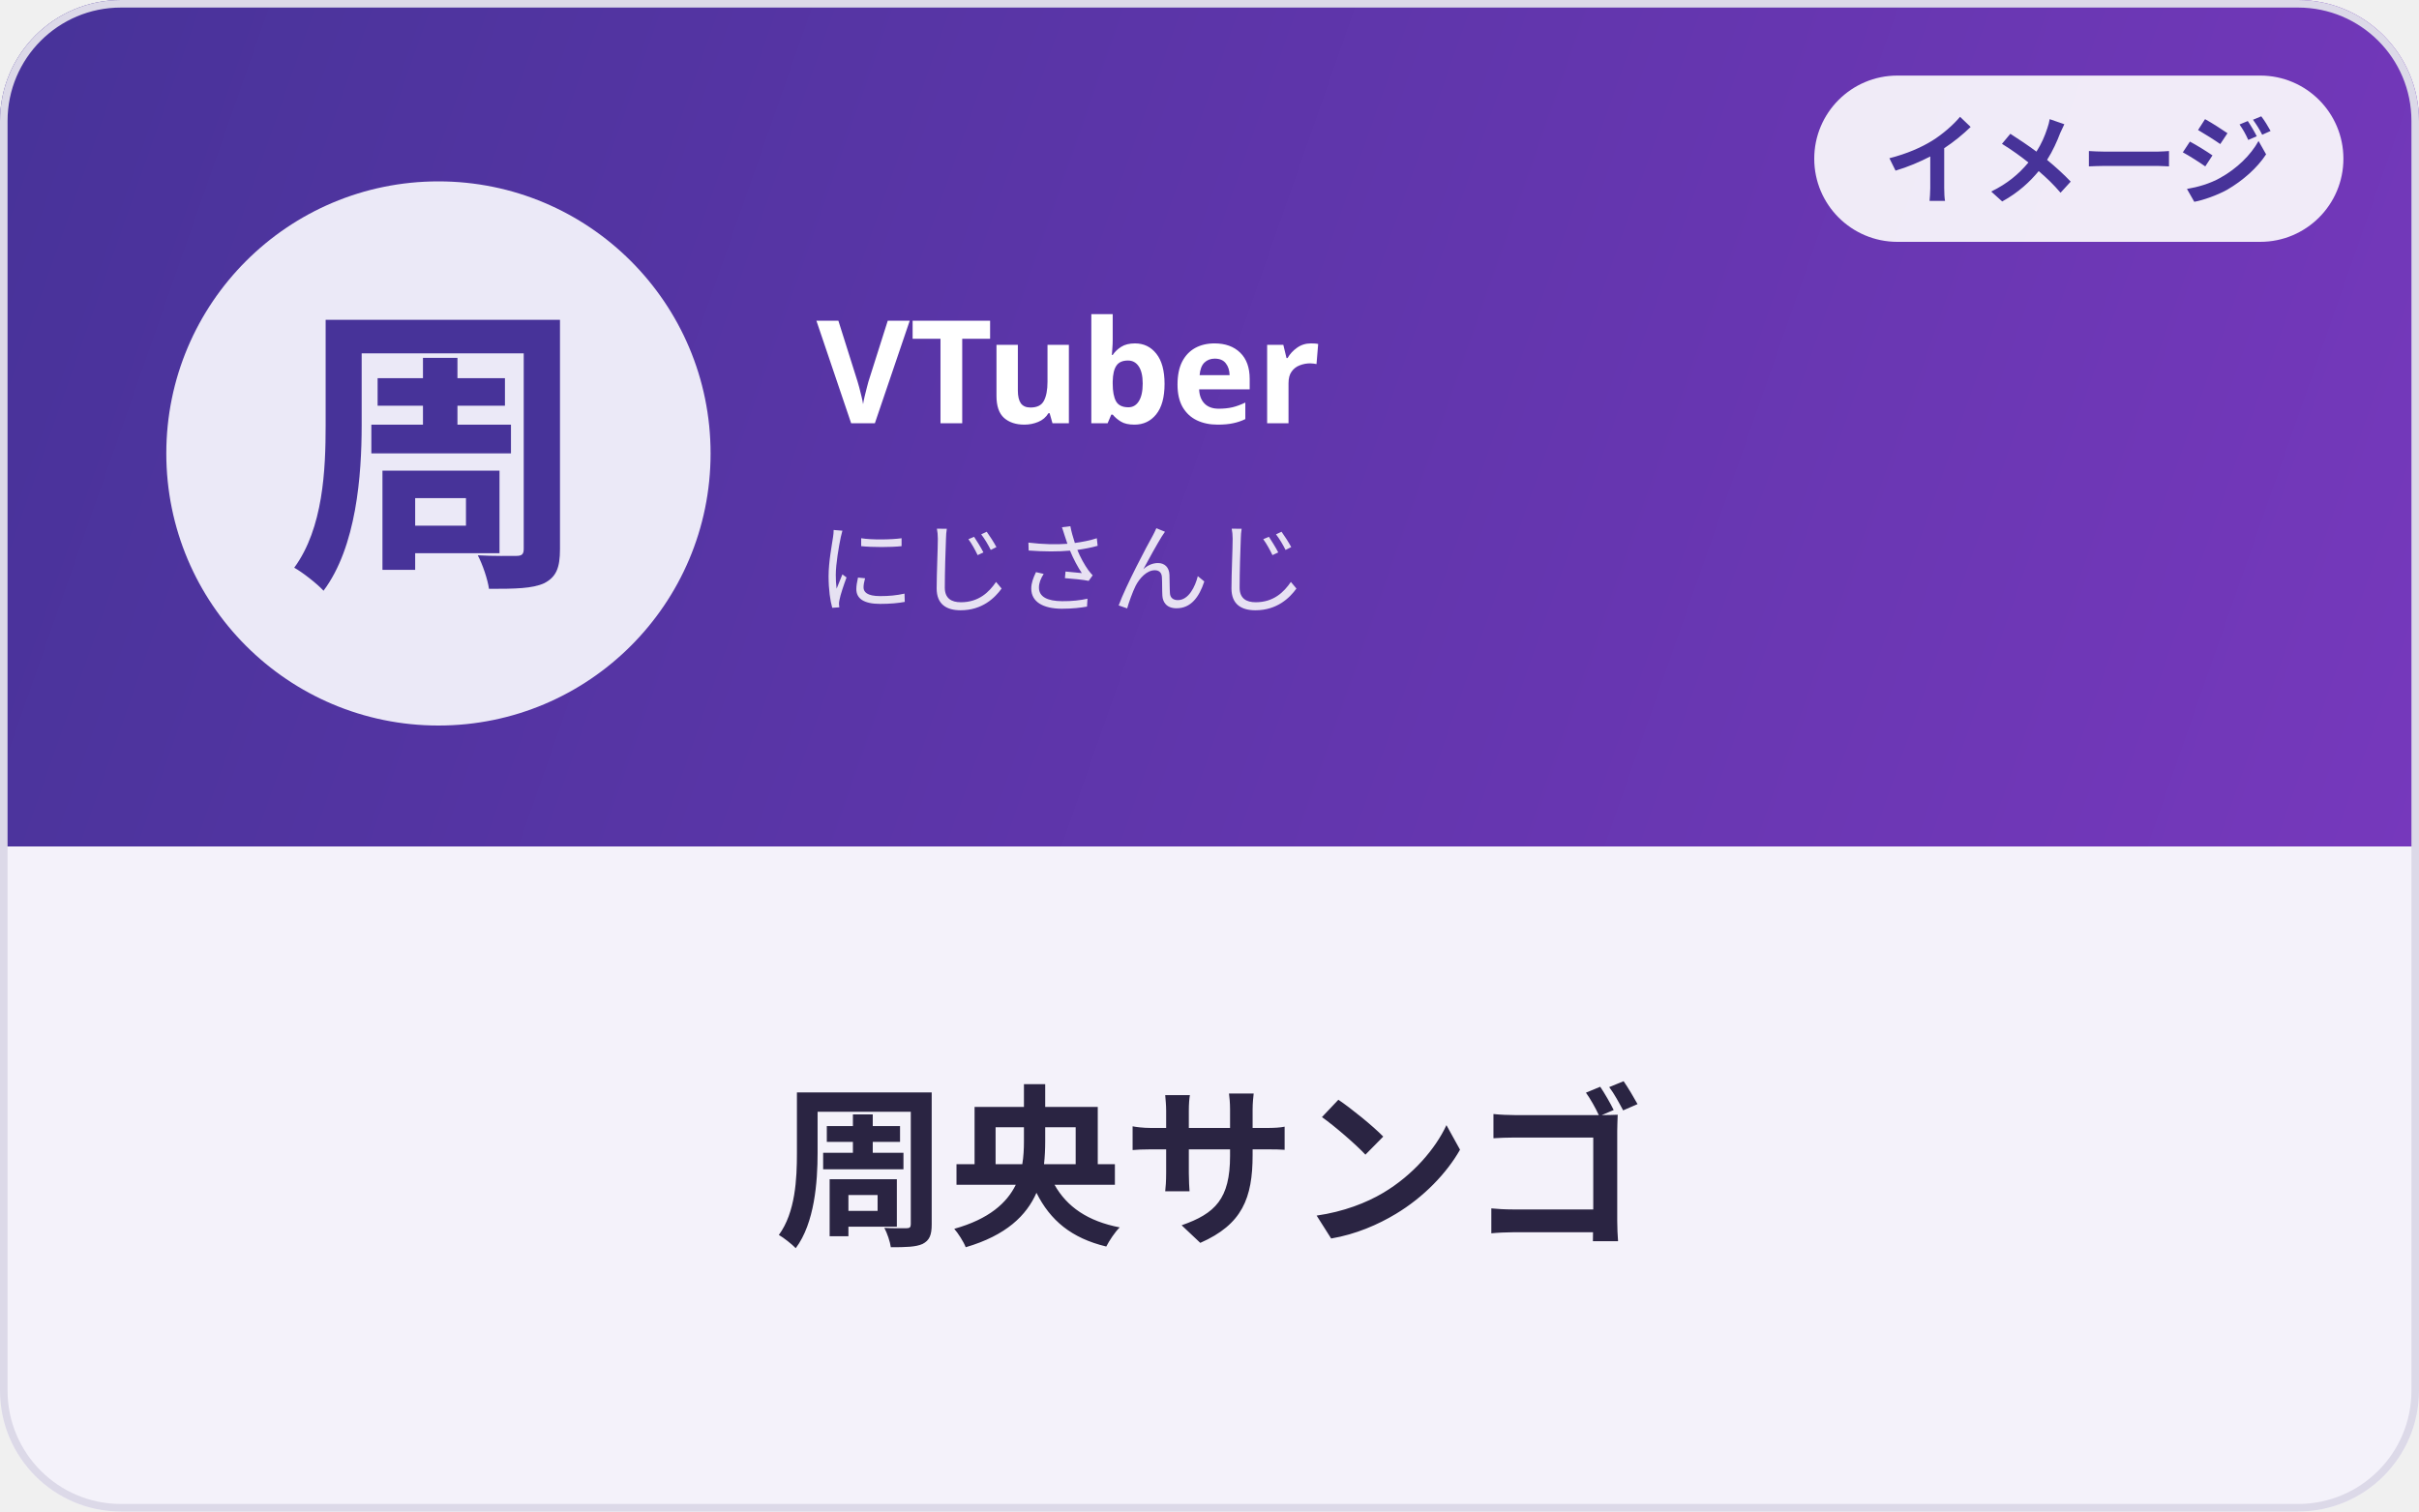
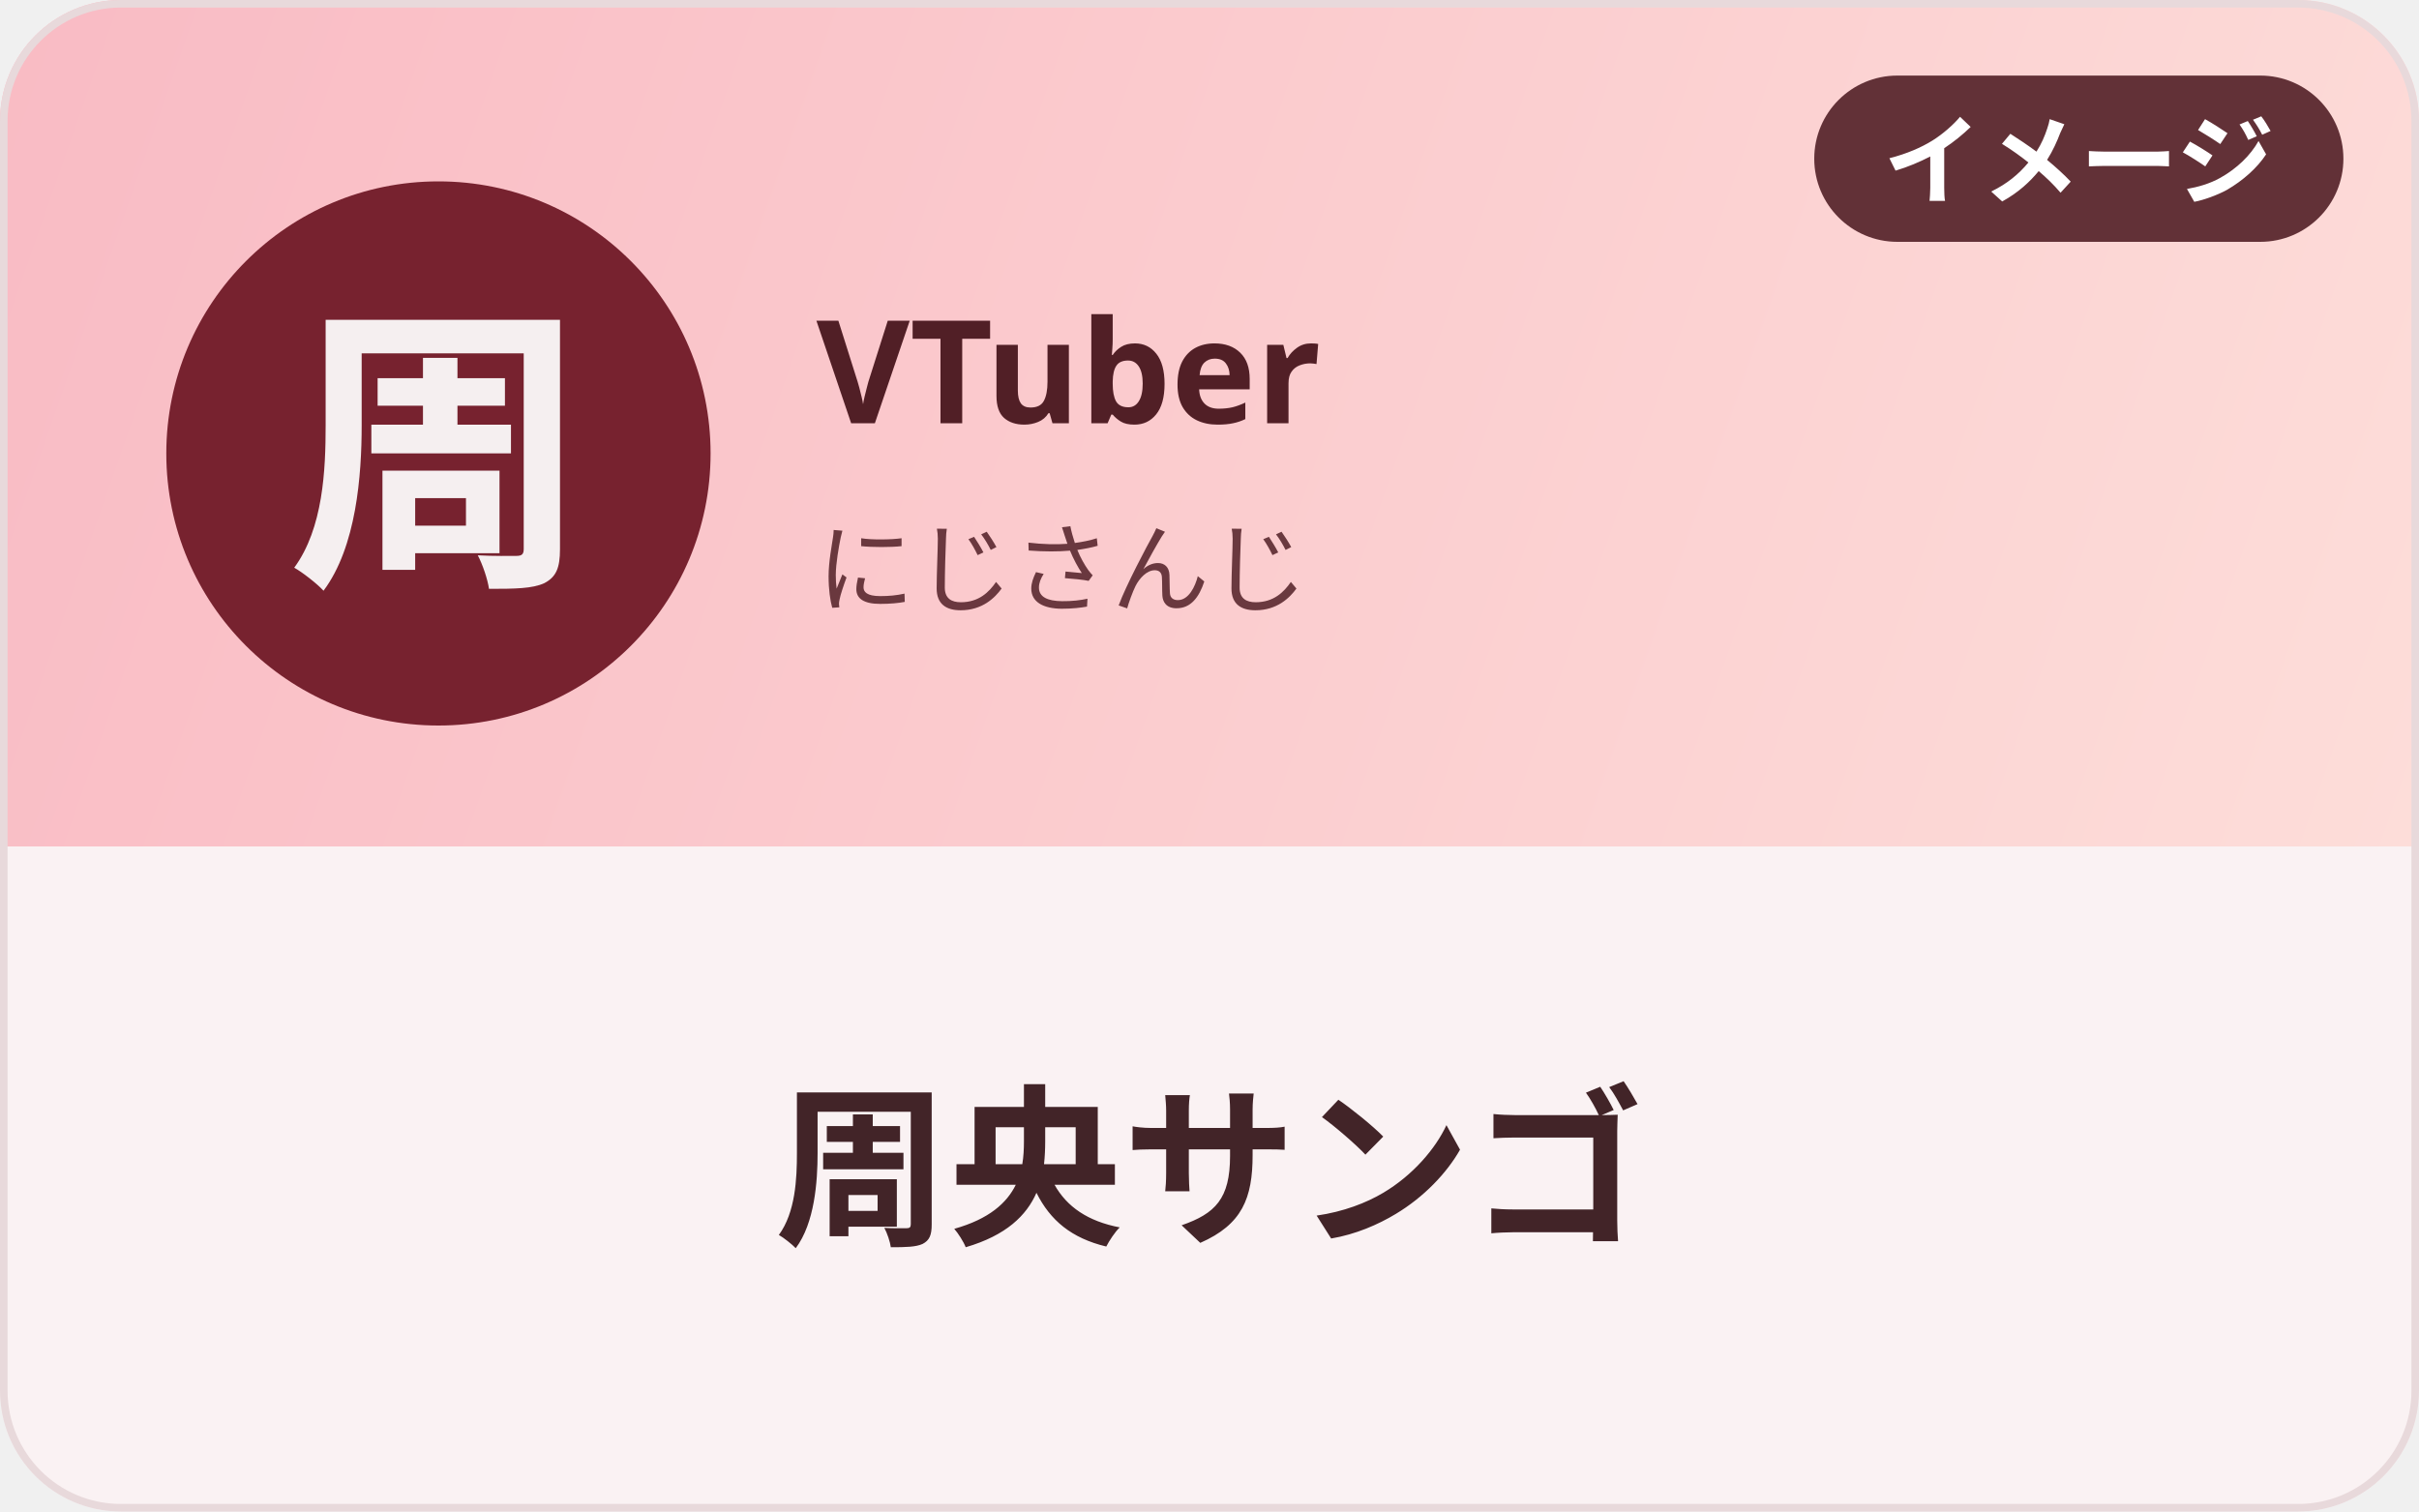
<svg xmlns="http://www.w3.org/2000/svg" viewBox="0 0 320 200" width="320" height="200" role="img" aria-label="周央サンゴのイメージ画像">
  <defs>
    <linearGradient id="gcd6066d9ce" gradientUnits="userSpaceOnUse" x1="0" y1="0" x2="320" y2="112">
-       <stop offset="0" stop-color="#473399" />
-       <stop offset="1" stop-color="#7638bc" />
+       <stop offset="0" stop-color="#f9bbc4" />
+       <stop offset="1" stop-color="#fdddd9" />
    </linearGradient>
    <clipPath id="ccd6066d9ce">
      <rect x="0" y="0" width="320" height="200" rx="16" />
    </clipPath>
  </defs>
  <g clip-path="url(#ccd6066d9ce)" font-family="'Hiragino Sans','Noto Sans JP','Yu Gothic',sans-serif">
-     <rect x="0" y="0" width="320" height="200" fill="#f4f2fa" />
+     <rect x="0" y="0" width="320" height="200" fill="#faf2f3" />
    <rect x="0" y="0" width="320" height="112" fill="url(#gcd6066d9ce)" />
-     <circle cx="58" cy="60" r="36" fill="#ebe9f7" />
-     <text x="58" y="74.4" text-anchor="middle" font-size="40" font-weight="700" fill="#473399">周</text>
-     <text x="108" y="56" font-size="19" font-weight="700" fill="#ffffff">VTuber</text>
-     <text x="108" y="80" font-size="13" fill="#ffffff" fill-opacity="0.85">にじさんじ</text>
-     <rect x="240" y="10" width="70" height="22" rx="11" fill="#ffffff" fill-opacity="0.9" />
-     <text x="275" y="26" text-anchor="middle" font-size="13" font-weight="600" fill="#473399">イメージ</text>
-     <text x="160" y="163.0" text-anchor="middle" font-size="23" font-weight="700" fill="#2a2442">周央サンゴ</text>
+     <circle cx="58" cy="60" r="36" fill="#77222f" />
+     <text x="58" y="74.4" text-anchor="middle" font-size="40" font-weight="700" fill="#f5eff0">周</text>
+     <text x="108" y="56" font-size="19" font-weight="700" fill="#511f26">VTuber</text>
+     <text x="108" y="80" font-size="13" fill="#511f26" fill-opacity="0.85">にじさんじ</text>
+     <rect x="240" y="10" width="70" height="22" rx="11" fill="#511f26" fill-opacity="0.9" />
+     <text x="275" y="26" text-anchor="middle" font-size="13" font-weight="600" fill="#ffffff">イメージ</text>
+     <text x="160" y="163.0" text-anchor="middle" font-size="23" font-weight="700" fill="#422428">周央サンゴ</text>
  </g>
-   <rect x="0.5" y="0.5" width="319" height="199" rx="15.5" fill="none" stroke="#dcd9e8" />
+   <rect x="0.5" y="0.5" width="319" height="199" rx="15.5" fill="none" stroke="#e8d9db" />
</svg>
